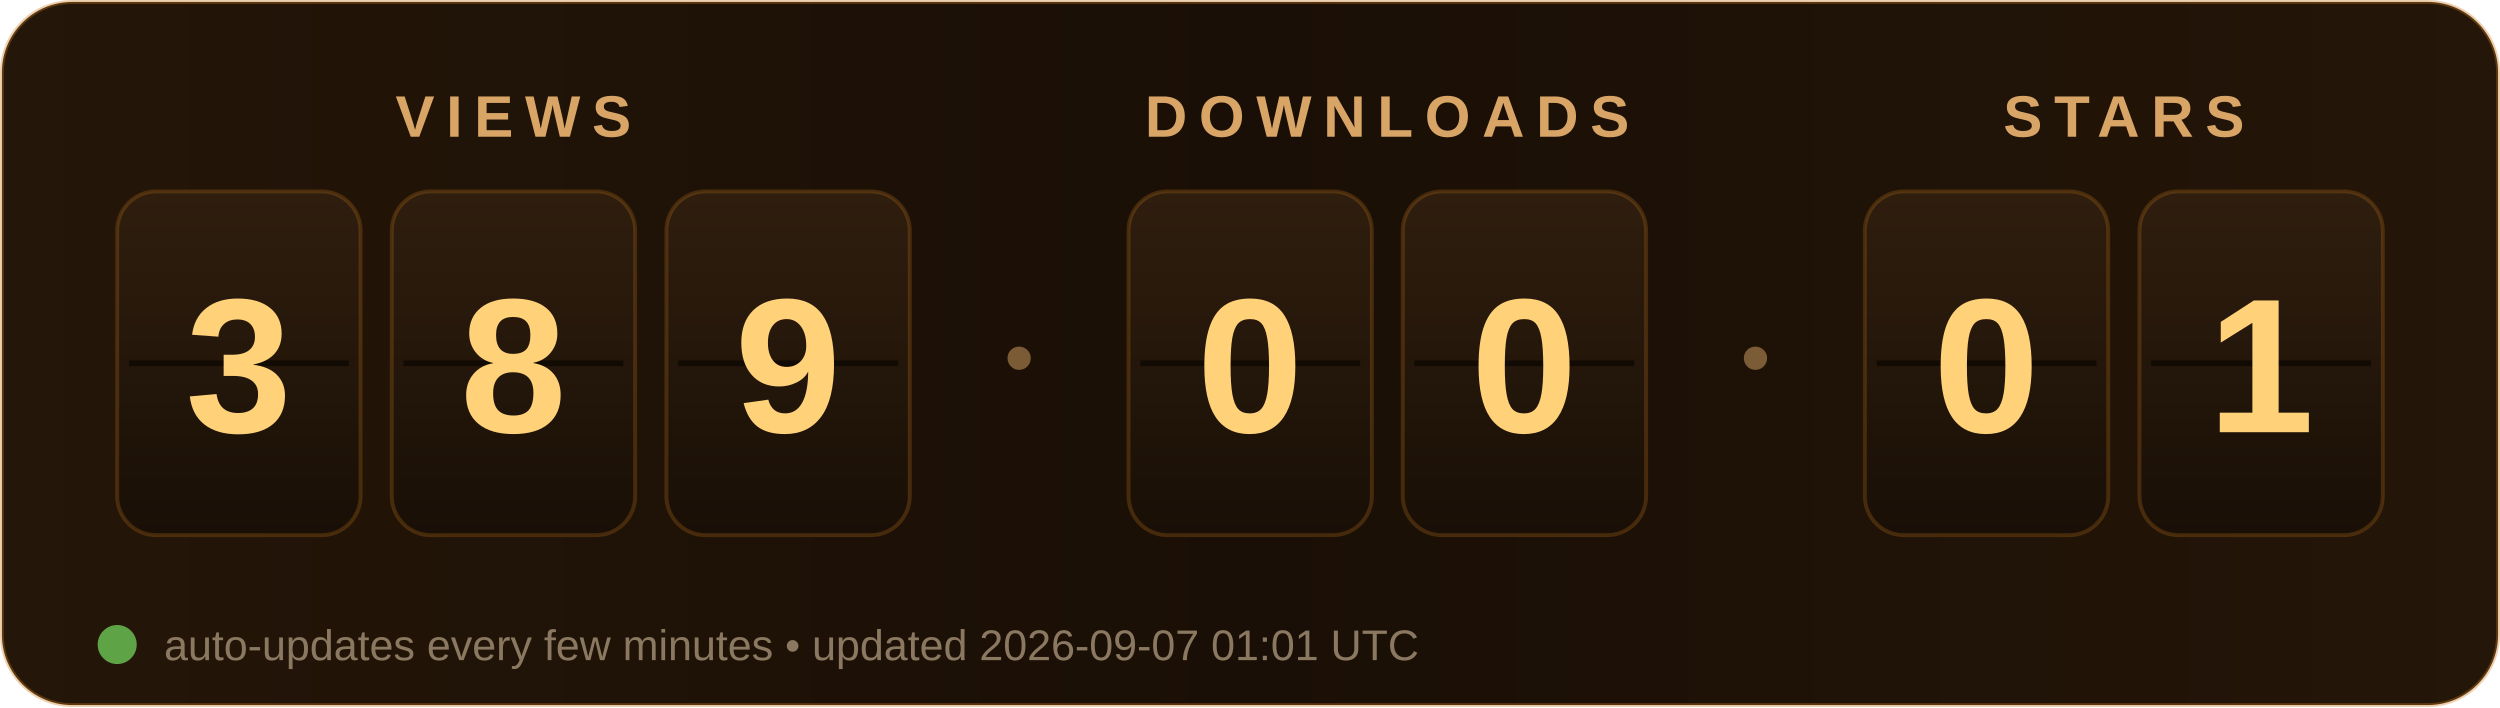
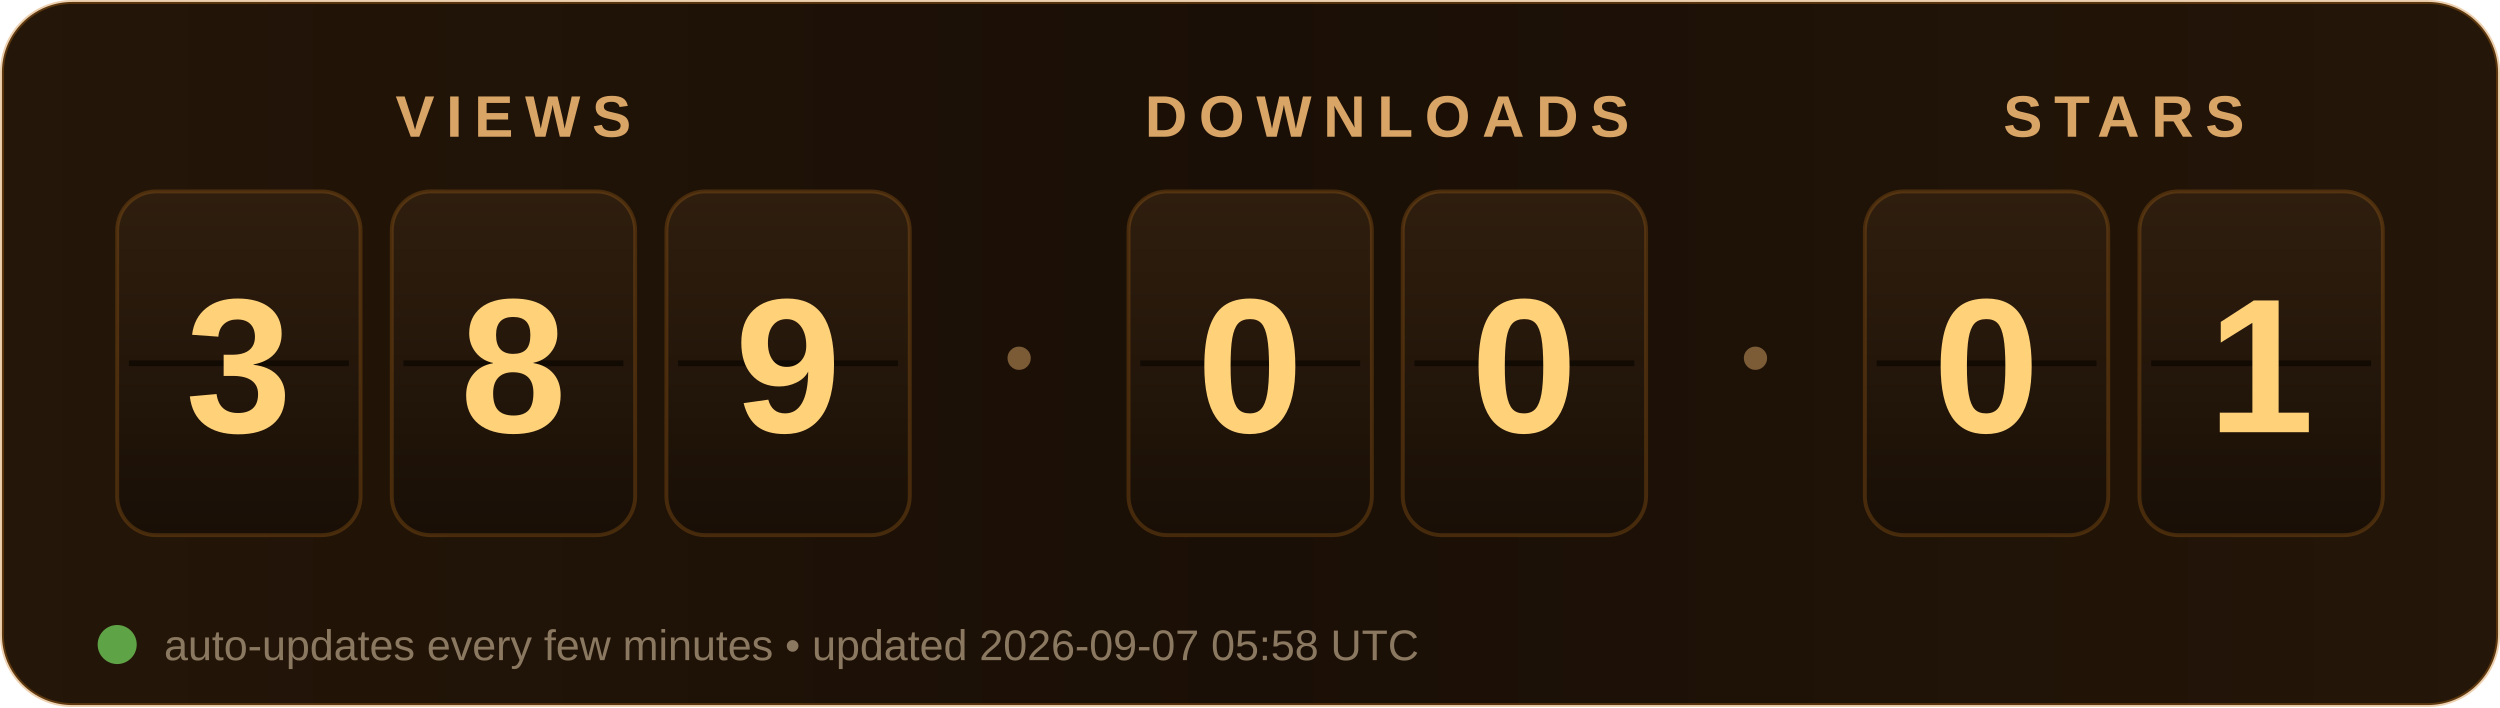
- <svg xmlns="http://www.w3.org/2000/svg" width="640" height="181" viewBox="0 0 640 181" role="img" aria-label="MelonDMA live stats — total views: 389 (tracked since 2026-08-18, GitHub only retains 14 days per API call so earlier history can't be recovered), total downloads: 0, GitHub stars: 1. Updated 2026-09-07 01:01 UTC.">
+ <svg xmlns="http://www.w3.org/2000/svg" width="640" height="181" viewBox="0 0 640 181" role="img" aria-label="MelonDMA live stats — total views: 389 (tracked since 2026-08-18, GitHub only retains 14 days per API call so earlier history can't be recovered), total downloads: 0, GitHub stars: 1. Updated 2026-09-07 05:58 UTC.">
  <defs>
    <linearGradient id="boardBg" x1="0" y1="0" x2="640" y2="0" gradientUnits="userSpaceOnUse">
      <stop offset="0" stop-color="#241608" />
      <stop offset="0.5" stop-color="#1a0f06" />
      <stop offset="1" stop-color="#241608" />
    </linearGradient>
    <linearGradient id="tileBg" x1="0" y1="0" x2="0" y2="88" gradientUnits="userSpaceOnUse">
      <stop offset="0" stop-color="#2f1e0e" />
      <stop offset="1" stop-color="#190f06" />
    </linearGradient>
  </defs>
  <rect x="0.5" y="0.5" width="639" height="180" rx="18" fill="url(#boardBg)" stroke="#C97A1E" stroke-opacity="0.35" />
  <text x="131.4" y="35" text-anchor="middle" font-family="Arial, Helvetica, sans-serif" font-weight="700" font-size="15" letter-spacing="3" fill="#D9A566">VIEWS</text>
  <g transform="translate(30.0,49)">
    <rect width="62.3" height="88" rx="10" fill="url(#tileBg)" stroke="#C97A1E" stroke-opacity="0.25" />
    <line x1="3" y1="44" x2="59.3" y2="44" stroke="#0f0904" stroke-width="1.5" opacity="0.85" />
    <text x="31.1" y="61.64" text-anchor="middle" font-family="Arial, Helvetica, sans-serif" font-weight="900" font-size="49" fill="#FFD27A">3</text>
    <rect x="0" y="44" width="62.3" height="0" rx="10" fill="#3a2410">
      <animate attributeName="height" values="0;88;0" keyTimes="0;0.55;1" dur="0.7s" begin="0.15s" calcMode="spline" keySplines="0.3 0.7 0.3 1;0.3 0 0.7 1" />
      <animate attributeName="y" values="44;0;44" keyTimes="0;0.55;1" dur="0.7s" begin="0.15s" calcMode="spline" keySplines="0.3 0.7 0.3 1;0.3 0 0.7 1" />
    </rect>
  </g>
  <g transform="translate(100.3,49)">
    <rect width="62.3" height="88" rx="10" fill="url(#tileBg)" stroke="#C97A1E" stroke-opacity="0.25" />
    <line x1="3" y1="44" x2="59.3" y2="44" stroke="#0f0904" stroke-width="1.5" opacity="0.85" />
    <text x="31.1" y="61.64" text-anchor="middle" font-family="Arial, Helvetica, sans-serif" font-weight="900" font-size="49" fill="#FFD27A">8</text>
    <rect x="0" y="44" width="62.3" height="0" rx="10" fill="#3a2410">
      <animate attributeName="height" values="0;88;0" keyTimes="0;0.55;1" dur="0.7s" begin="0.24s" calcMode="spline" keySplines="0.3 0.7 0.3 1;0.3 0 0.7 1" />
      <animate attributeName="y" values="44;0;44" keyTimes="0;0.55;1" dur="0.7s" begin="0.24s" calcMode="spline" keySplines="0.3 0.7 0.3 1;0.3 0 0.7 1" />
    </rect>
  </g>
  <g transform="translate(170.6,49)">
    <rect width="62.3" height="88" rx="10" fill="url(#tileBg)" stroke="#C97A1E" stroke-opacity="0.25" />
    <line x1="3" y1="44" x2="59.3" y2="44" stroke="#0f0904" stroke-width="1.5" opacity="0.85" />
    <text x="31.1" y="61.64" text-anchor="middle" font-family="Arial, Helvetica, sans-serif" font-weight="900" font-size="49" fill="#FFD27A">9</text>
    <rect x="0" y="44" width="62.3" height="0" rx="10" fill="#3a2410">
      <animate attributeName="height" values="0;88;0" keyTimes="0;0.55;1" dur="0.7s" begin="0.33s" calcMode="spline" keySplines="0.3 0.7 0.3 1;0.3 0 0.7 1" />
      <animate attributeName="y" values="44;0;44" keyTimes="0;0.55;1" dur="0.7s" begin="0.33s" calcMode="spline" keySplines="0.3 0.7 0.3 1;0.3 0 0.7 1" />
    </rect>
  </g>
  <text x="355.1" y="35" text-anchor="middle" font-family="Arial, Helvetica, sans-serif" font-weight="700" font-size="15" letter-spacing="3" fill="#D9A566">DOWNLOADS</text>
  <g transform="translate(288.9,49)">
    <rect width="62.3" height="88" rx="10" fill="url(#tileBg)" stroke="#C97A1E" stroke-opacity="0.25" />
    <line x1="3" y1="44" x2="59.3" y2="44" stroke="#0f0904" stroke-width="1.5" opacity="0.85" />
    <text x="31.1" y="61.64" text-anchor="middle" font-family="Arial, Helvetica, sans-serif" font-weight="900" font-size="49" fill="#FFD27A">0</text>
    <rect x="0" y="44" width="62.3" height="0" rx="10" fill="#3a2410">
      <animate attributeName="height" values="0;88;0" keyTimes="0;0.55;1" dur="0.7s" begin="0.42s" calcMode="spline" keySplines="0.3 0.7 0.3 1;0.3 0 0.7 1" />
      <animate attributeName="y" values="44;0;44" keyTimes="0;0.55;1" dur="0.7s" begin="0.42s" calcMode="spline" keySplines="0.3 0.7 0.3 1;0.3 0 0.7 1" />
    </rect>
  </g>
  <g transform="translate(359.1,49)">
    <rect width="62.3" height="88" rx="10" fill="url(#tileBg)" stroke="#C97A1E" stroke-opacity="0.25" />
    <line x1="3" y1="44" x2="59.3" y2="44" stroke="#0f0904" stroke-width="1.5" opacity="0.85" />
    <text x="31.1" y="61.64" text-anchor="middle" font-family="Arial, Helvetica, sans-serif" font-weight="900" font-size="49" fill="#FFD27A">0</text>
    <rect x="0" y="44" width="62.3" height="0" rx="10" fill="#3a2410">
      <animate attributeName="height" values="0;88;0" keyTimes="0;0.55;1" dur="0.7s" begin="0.51s" calcMode="spline" keySplines="0.3 0.7 0.3 1;0.3 0 0.7 1" />
      <animate attributeName="y" values="44;0;44" keyTimes="0;0.55;1" dur="0.7s" begin="0.51s" calcMode="spline" keySplines="0.3 0.7 0.3 1;0.3 0 0.7 1" />
    </rect>
  </g>
  <text x="543.7" y="35" text-anchor="middle" font-family="Arial, Helvetica, sans-serif" font-weight="700" font-size="15" letter-spacing="3" fill="#D9A566">STARS</text>
  <g transform="translate(477.4,49)">
    <rect width="62.3" height="88" rx="10" fill="url(#tileBg)" stroke="#C97A1E" stroke-opacity="0.25" />
    <line x1="3" y1="44" x2="59.3" y2="44" stroke="#0f0904" stroke-width="1.5" opacity="0.85" />
    <text x="31.1" y="61.64" text-anchor="middle" font-family="Arial, Helvetica, sans-serif" font-weight="900" font-size="49" fill="#FFD27A">0</text>
    <rect x="0" y="44" width="62.3" height="0" rx="10" fill="#3a2410">
      <animate attributeName="height" values="0;88;0" keyTimes="0;0.55;1" dur="0.7s" begin="0.60s" calcMode="spline" keySplines="0.3 0.7 0.3 1;0.3 0 0.7 1" />
      <animate attributeName="y" values="44;0;44" keyTimes="0;0.55;1" dur="0.7s" begin="0.60s" calcMode="spline" keySplines="0.3 0.7 0.3 1;0.3 0 0.7 1" />
    </rect>
  </g>
  <g transform="translate(547.7,49)">
    <rect width="62.3" height="88" rx="10" fill="url(#tileBg)" stroke="#C97A1E" stroke-opacity="0.25" />
    <line x1="3" y1="44" x2="59.3" y2="44" stroke="#0f0904" stroke-width="1.5" opacity="0.85" />
    <text x="31.1" y="61.64" text-anchor="middle" font-family="Arial, Helvetica, sans-serif" font-weight="900" font-size="49" fill="#FFD27A">1</text>
    <rect x="0" y="44" width="62.3" height="0" rx="10" fill="#3a2410">
      <animate attributeName="height" values="0;88;0" keyTimes="0;0.55;1" dur="0.7s" begin="0.69s" calcMode="spline" keySplines="0.3 0.7 0.3 1;0.3 0 0.7 1" />
      <animate attributeName="y" values="44;0;44" keyTimes="0;0.55;1" dur="0.7s" begin="0.69s" calcMode="spline" keySplines="0.3 0.7 0.3 1;0.3 0 0.7 1" />
    </rect>
  </g>
  <text x="260.9" y="99" text-anchor="middle" font-family="Arial, Helvetica, sans-serif" font-size="22" fill="#D9A566" opacity="0.5">•</text>
  <text x="449.4" y="99" text-anchor="middle" font-family="Arial, Helvetica, sans-serif" font-size="22" fill="#D9A566" opacity="0.5">•</text>
  <circle cx="30" cy="165" r="5" fill="#5FA347">
    <animate attributeName="opacity" values="1;0.35;1" dur="1.8s" repeatCount="indefinite" />
  </circle>
-   <text x="42" y="169" font-family="Arial, Helvetica, sans-serif" font-size="11" fill="#8B7860">auto-updates every few minutes • updated 2026-09-07 01:01 UTC</text>
+   <text x="42" y="169" font-family="Arial, Helvetica, sans-serif" font-size="11" fill="#8B7860">auto-updates every few minutes • updated 2026-09-07 05:58 UTC</text>
</svg>
